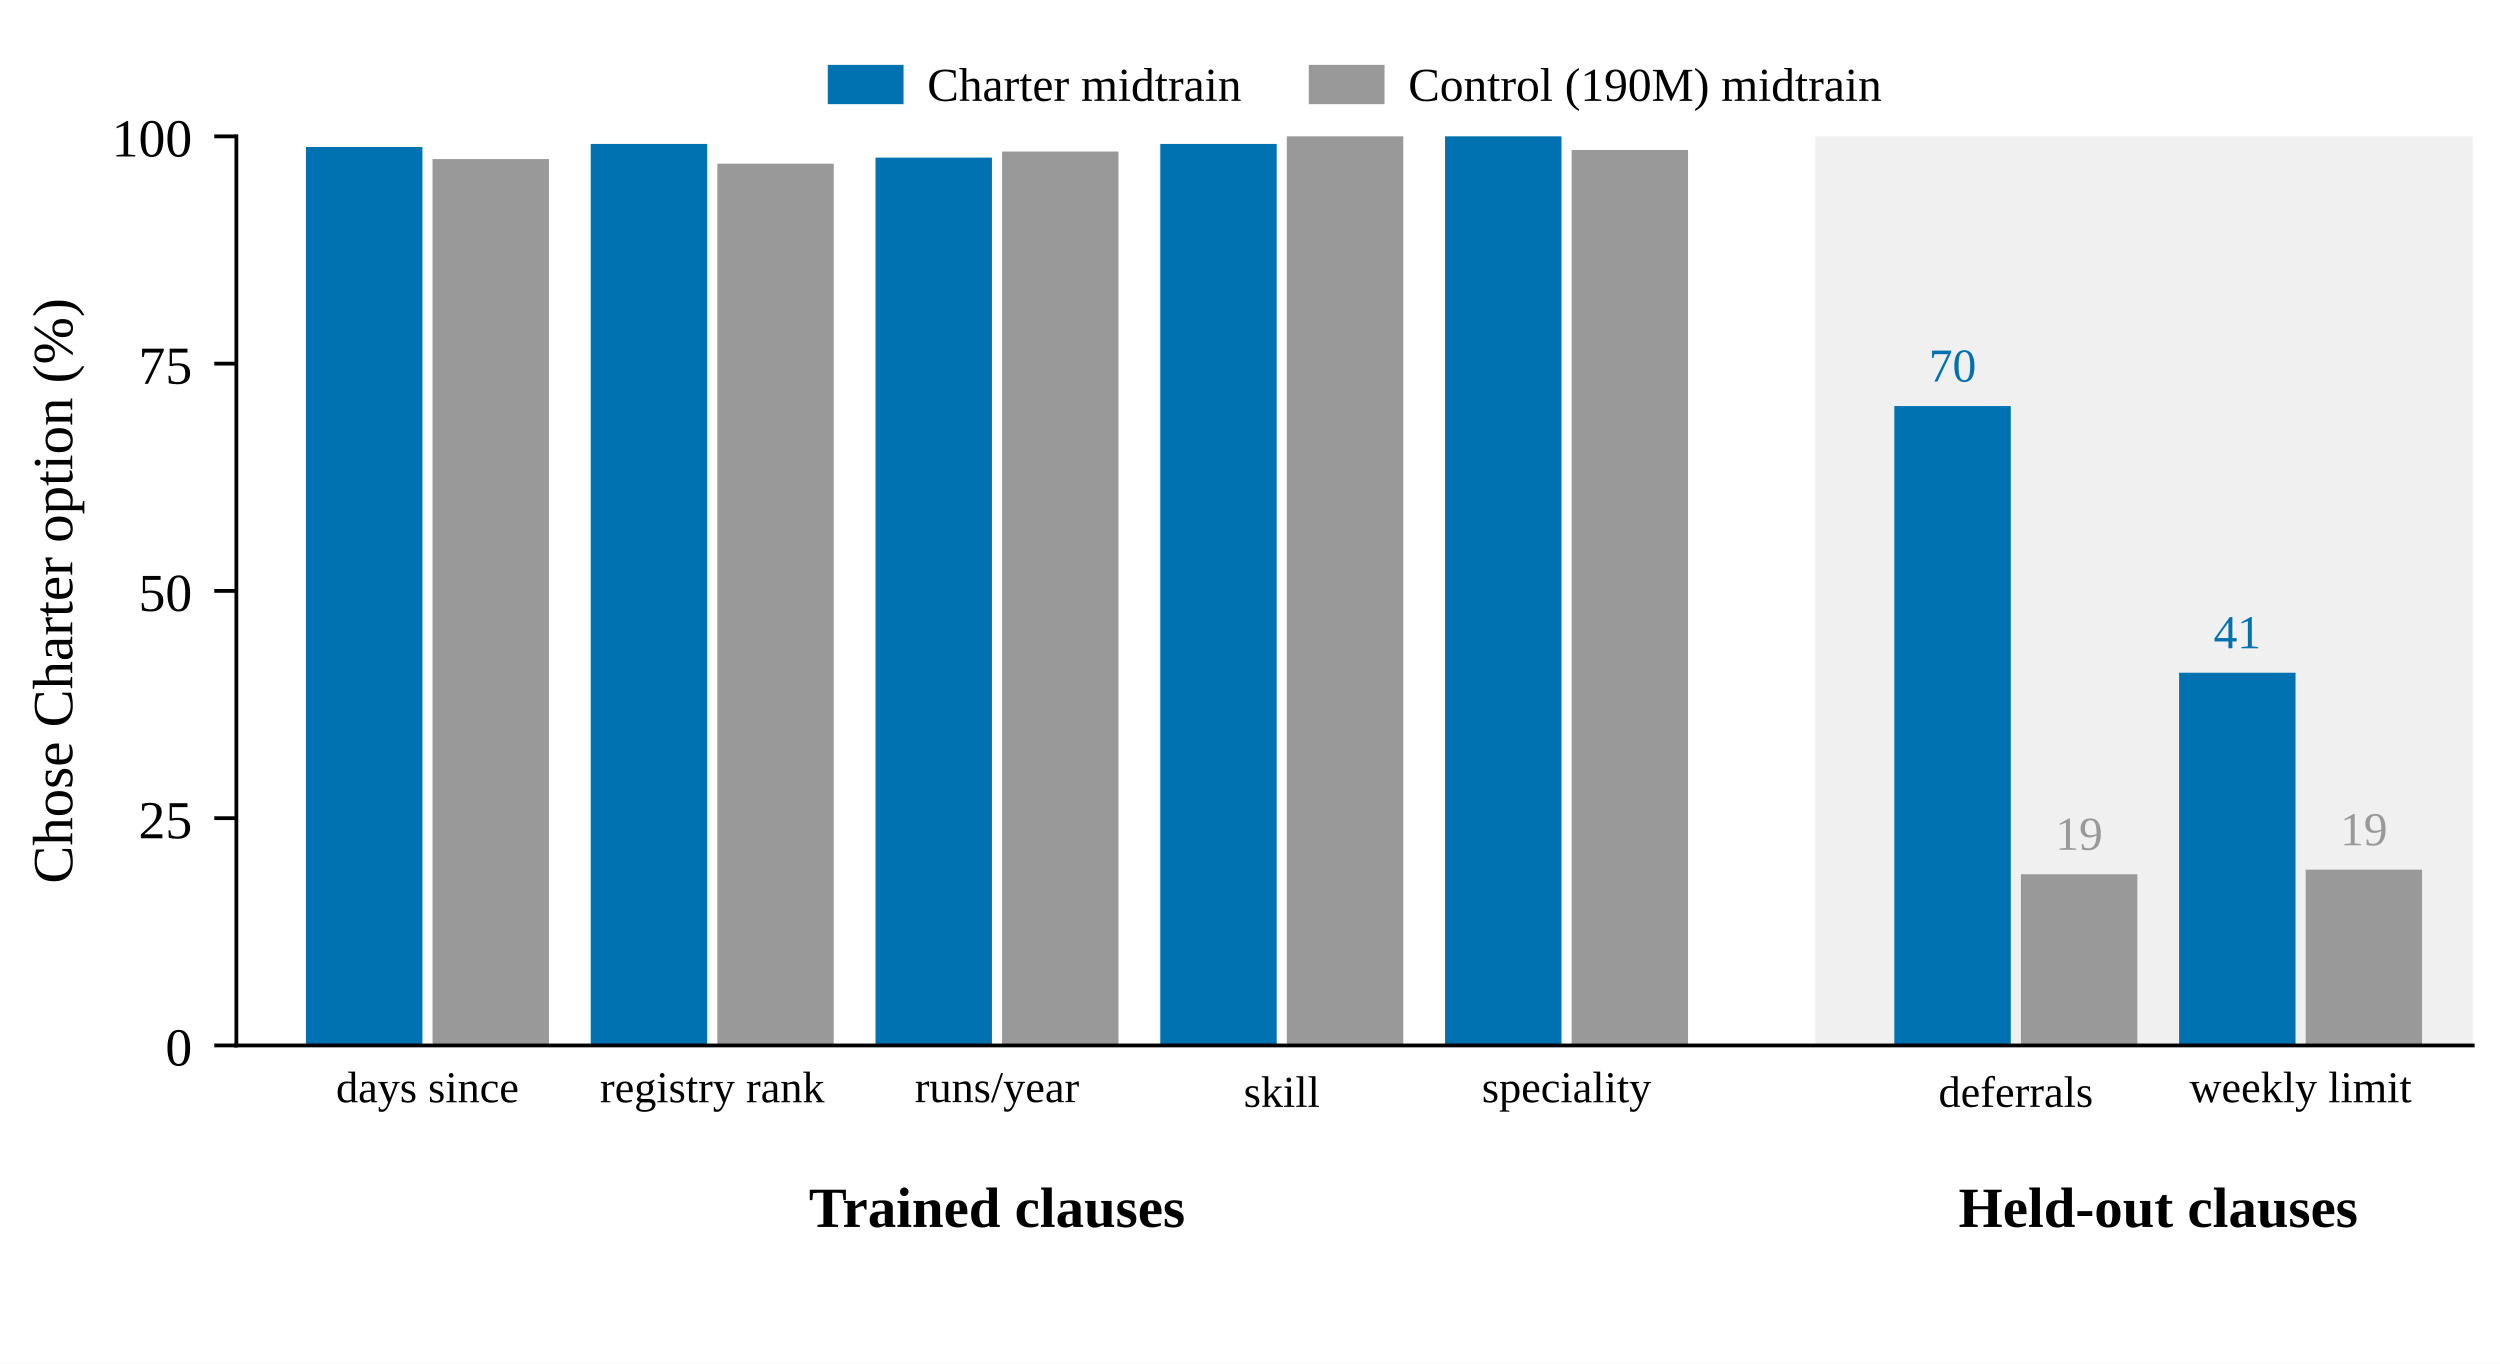
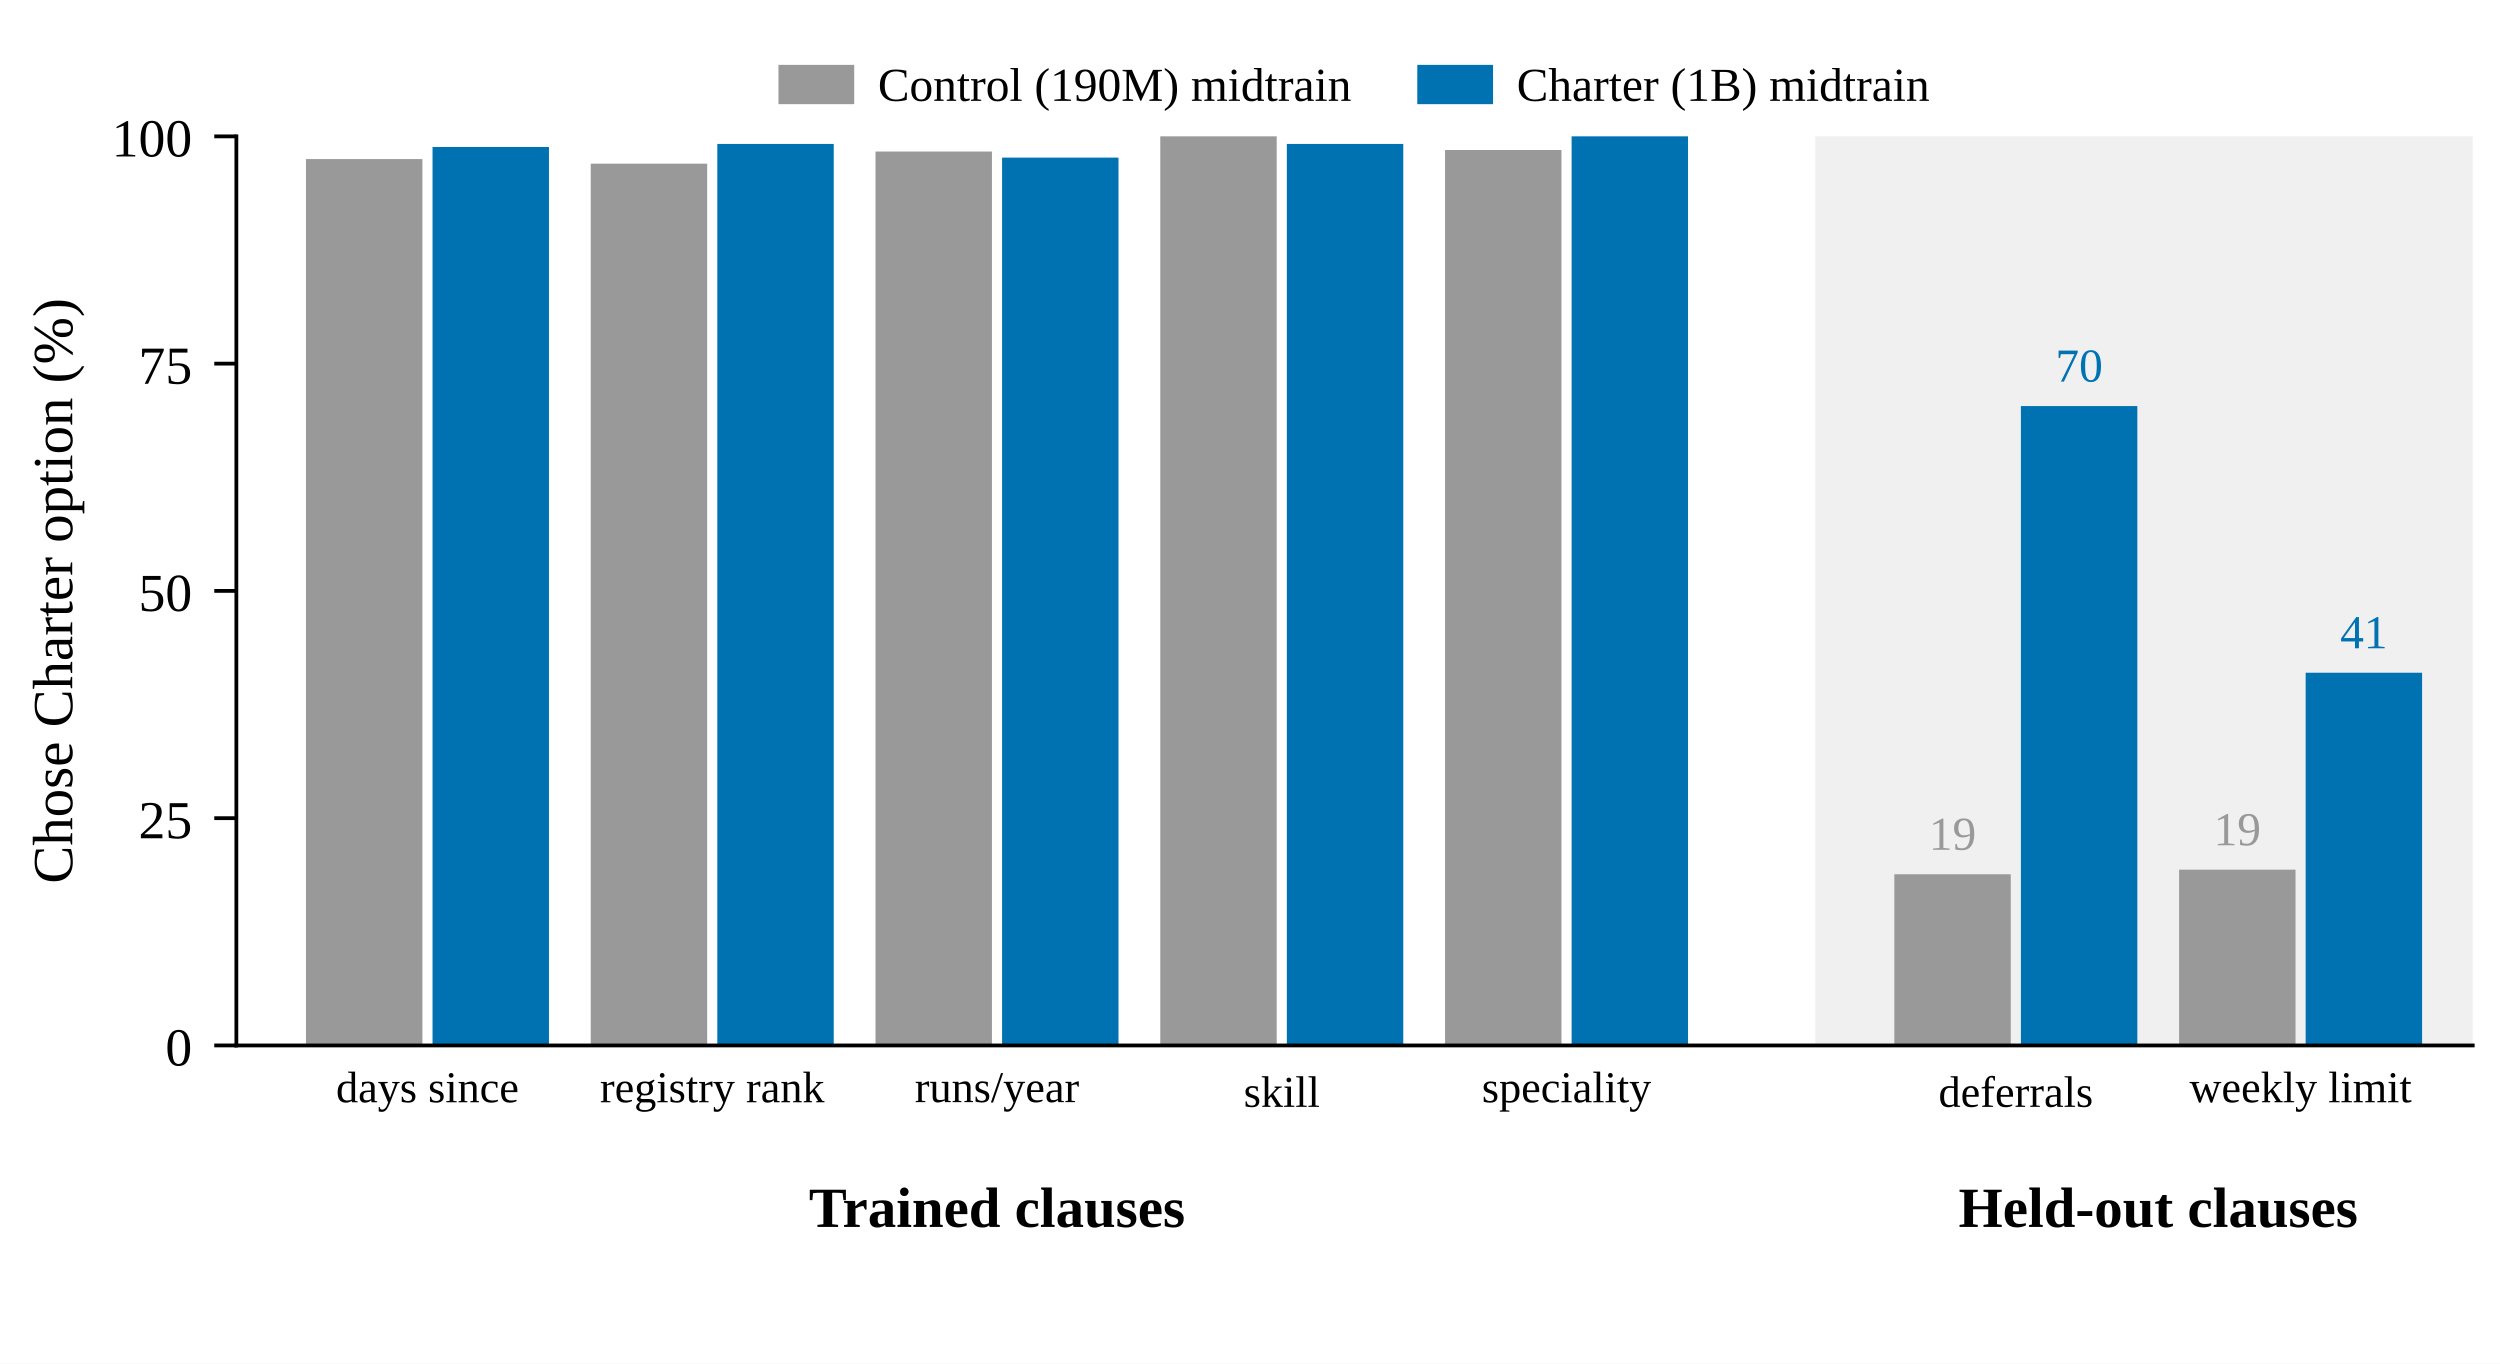
<svg xmlns="http://www.w3.org/2000/svg" xmlns:xlink="http://www.w3.org/1999/xlink" width="396pt" height="216pt" viewBox="0 0 396 216" version="1.1">
  <defs>
    <style type="text/css">*{stroke-linejoin: round; stroke-linecap: butt}</style>
  </defs>
  <g id="figure_1">
    <g id="patch_1">
      <path d="M 0 216  L 396 216  L 396 0  L 0 0  z " style="fill: #ffffff" />
    </g>
    <g id="axes_1">
      <g id="patch_2">
        <path d="M 37.44 165.6  L 391.68 165.6  L 391.68 21.6  L 37.44 21.6  z " style="fill: #ffffff" />
      </g>
      <g id="patch_3">
-         <path d="M 287.533 165.6  L 391.68 165.6  L 391.68 21.6  L 287.533 21.6  z " clip-path="url(#p85e01d2141)" style="fill: #f0f0f0" />
+         <path d="M 287.533 165.6  L 391.68 165.6  L 391.68 21.6  L 287.533 21.6  z " clip-path="url(#paa51d8c5e2)" style="fill: #f0f0f0" />
      </g>
      <g id="matplotlib.axis_1">
        <g id="xtick_1">
          <g id="line2d_1" />
          <g id="text_1">
            <text style="font-size: 7px; font-family: 'Times New Roman', 'Nimbus Roman', 'Liberation Serif', 'STIXGeneral', 'DejaVu Serif', serif; text-anchor: middle" x="67.712" y="174.602" transform="rotate(-0 67.71178 174.6025)">days since</text>
          </g>
        </g>
        <g id="xtick_2">
          <g id="line2d_2" />
          <g id="text_2">
            <text style="font-size: 7px; font-family: 'Times New Roman', 'Nimbus Roman', 'Liberation Serif', 'STIXGeneral', 'DejaVu Serif', serif; text-anchor: middle" x="112.819" y="174.602" transform="rotate(-0 112.8187 174.6025)">registry rank</text>
          </g>
        </g>
        <g id="xtick_3">
          <g id="line2d_3" />
          <g id="text_3">
            <text style="font-size: 7px; font-family: 'Times New Roman', 'Nimbus Roman', 'Liberation Serif', 'STIXGeneral', 'DejaVu Serif', serif; text-anchor: middle" x="157.926" y="174.578" transform="rotate(-0 157.9257 174.5779)">runs/year</text>
          </g>
        </g>
        <g id="xtick_4">
          <g id="line2d_4" />
          <g id="text_4">
            <text style="font-size: 7px; font-family: 'Times New Roman', 'Nimbus Roman', 'Liberation Serif', 'STIXGeneral', 'DejaVu Serif', serif; text-anchor: middle" x="203.033" y="175.33" transform="rotate(-0 203.0327 175.3304)">skill</text>
          </g>
        </g>
        <g id="xtick_5">
          <g id="line2d_5" />
          <g id="text_5">
            <text style="font-size: 7px; font-family: 'Times New Roman', 'Nimbus Roman', 'Liberation Serif', 'STIXGeneral', 'DejaVu Serif', serif; text-anchor: middle" x="248.14" y="174.602" transform="rotate(-0 248.1396 174.6025)">speciality</text>
          </g>
        </g>
        <g id="xtick_6">
          <g id="line2d_6" />
          <g id="text_6">
            <text style="font-size: 7px; font-family: 'Times New Roman', 'Nimbus Roman', 'Liberation Serif', 'STIXGeneral', 'DejaVu Serif', serif; text-anchor: middle" x="319.308" y="175.33" transform="rotate(-0 319.3084 175.3304)">deferrals</text>
          </g>
        </g>
        <g id="xtick_7">
          <g id="line2d_7" />
          <g id="text_7">
            <text style="font-size: 7px; font-family: 'Times New Roman', 'Nimbus Roman', 'Liberation Serif', 'STIXGeneral', 'DejaVu Serif', serif; text-anchor: middle" x="364.415" y="174.602" transform="rotate(-0 364.4153 174.6025)">weekly limit</text>
          </g>
        </g>
      </g>
      <g id="matplotlib.axis_2">
        <g id="ytick_1">
          <g id="line2d_8">
            <defs>
-               <path id="m593238e4b6" d="M 0 0  L -3.5 0  " style="stroke: #000000; stroke-width: 0.6" />
+               <path id="m528546da2f" d="M 0 0  L -3.5 0  " style="stroke: #000000; stroke-width: 0.6" />
            </defs>
            <g>
-               <use xlink:href="#m593238e4b6" x="37.44" y="165.6" style="stroke: #000000; stroke-width: 0.6" />
+               <use xlink:href="#m528546da2f" x="37.44" y="165.6" style="stroke: #000000; stroke-width: 0.6" />
            </g>
          </g>
          <g id="text_8">
            <text style="font-size: 8.5px; font-family: 'Times New Roman', 'Nimbus Roman', 'Liberation Serif', 'STIXGeneral', 'DejaVu Serif', serif; text-anchor: end" x="30.44" y="168.787" transform="rotate(-0 30.44 168.7875)">0</text>
          </g>
        </g>
        <g id="ytick_2">
          <g id="line2d_9">
            <g>
-               <use xlink:href="#m593238e4b6" x="37.44" y="129.6" style="stroke: #000000; stroke-width: 0.6" />
+               <use xlink:href="#m528546da2f" x="37.44" y="129.6" style="stroke: #000000; stroke-width: 0.6" />
            </g>
          </g>
          <g id="text_9">
            <text style="font-size: 8.5px; font-family: 'Times New Roman', 'Nimbus Roman', 'Liberation Serif', 'STIXGeneral', 'DejaVu Serif', serif; text-anchor: end" x="30.44" y="132.787" transform="rotate(-0 30.44 132.7875)">25</text>
          </g>
        </g>
        <g id="ytick_3">
          <g id="line2d_10">
            <g>
-               <use xlink:href="#m593238e4b6" x="37.44" y="93.6" style="stroke: #000000; stroke-width: 0.6" />
+               <use xlink:href="#m528546da2f" x="37.44" y="93.6" style="stroke: #000000; stroke-width: 0.6" />
            </g>
          </g>
          <g id="text_10">
            <text style="font-size: 8.5px; font-family: 'Times New Roman', 'Nimbus Roman', 'Liberation Serif', 'STIXGeneral', 'DejaVu Serif', serif; text-anchor: end" x="30.44" y="96.787" transform="rotate(-0 30.44 96.7875)">50</text>
          </g>
        </g>
        <g id="ytick_4">
          <g id="line2d_11">
            <g>
-               <use xlink:href="#m593238e4b6" x="37.44" y="57.6" style="stroke: #000000; stroke-width: 0.6" />
+               <use xlink:href="#m528546da2f" x="37.44" y="57.6" style="stroke: #000000; stroke-width: 0.6" />
            </g>
          </g>
          <g id="text_11">
            <text style="font-size: 8.5px; font-family: 'Times New Roman', 'Nimbus Roman', 'Liberation Serif', 'STIXGeneral', 'DejaVu Serif', serif; text-anchor: end" x="30.44" y="60.788" transform="rotate(-0 30.44 60.7875)">75</text>
          </g>
        </g>
        <g id="ytick_5">
          <g id="line2d_12">
            <g>
-               <use xlink:href="#m593238e4b6" x="37.44" y="21.6" style="stroke: #000000; stroke-width: 0.6" />
+               <use xlink:href="#m528546da2f" x="37.44" y="21.6" style="stroke: #000000; stroke-width: 0.6" />
            </g>
          </g>
          <g id="text_12">
            <text style="font-size: 8.5px; font-family: 'Times New Roman', 'Nimbus Roman', 'Liberation Serif', 'STIXGeneral', 'DejaVu Serif', serif; text-anchor: end" x="30.44" y="24.788" transform="rotate(-0 30.44 24.7875)">100</text>
          </g>
        </g>
        <g id="text_13">
          <text style="font-size: 9px; font-family: 'Times New Roman', 'Nimbus Roman', 'Liberation Serif', 'STIXGeneral', 'DejaVu Serif', serif; text-anchor: middle" x="11.44" y="93.6" transform="rotate(-90 11.44 93.6)">Chose Charter option (%)</text>
        </g>
      </g>
      <g id="patch_4">
-         <path d="M 48.466 165.6  L 66.91 165.6  L 66.91 23.28  L 48.466 23.28  z " clip-path="url(#p85e01d2141)" style="fill: #0072b2" />
+         <path d="M 48.466 165.6  L 66.91 165.6  L 66.91 25.2  L 48.466 25.2  z " clip-path="url(#paa51d8c5e2)" style="fill: #999999" />
      </g>
      <g id="patch_5">
-         <path d="M 68.514 165.6  L 86.957 165.6  L 86.957 25.2  L 68.514 25.2  z " clip-path="url(#p85e01d2141)" style="fill: #999999" />
+         <path d="M 68.514 165.6  L 86.957 165.6  L 86.957 23.28  L 68.514 23.28  z " clip-path="url(#paa51d8c5e2)" style="fill: #0072b2" />
      </g>
      <g id="patch_6">
-         <path d="M 93.573 165.6  L 112.017 165.6  L 112.017 22.8  L 93.573 22.8  z " clip-path="url(#p85e01d2141)" style="fill: #0072b2" />
+         <path d="M 93.573 165.6  L 112.017 165.6  L 112.017 25.92  L 93.573 25.92  z " clip-path="url(#paa51d8c5e2)" style="fill: #999999" />
      </g>
      <g id="patch_7">
-         <path d="M 113.621 165.6  L 132.064 165.6  L 132.064 25.92  L 113.621 25.92  z " clip-path="url(#p85e01d2141)" style="fill: #999999" />
+         <path d="M 113.621 165.6  L 132.064 165.6  L 132.064 22.8  L 113.621 22.8  z " clip-path="url(#paa51d8c5e2)" style="fill: #0072b2" />
      </g>
      <g id="patch_8">
-         <path d="M 138.68 165.6  L 157.124 165.6  L 157.124 24.96  L 138.68 24.96  z " clip-path="url(#p85e01d2141)" style="fill: #0072b2" />
+         <path d="M 138.68 165.6  L 157.124 165.6  L 157.124 24  L 138.68 24  z " clip-path="url(#paa51d8c5e2)" style="fill: #999999" />
      </g>
      <g id="patch_9">
-         <path d="M 158.728 165.6  L 177.171 165.6  L 177.171 24  L 158.728 24  z " clip-path="url(#p85e01d2141)" style="fill: #999999" />
+         <path d="M 158.728 165.6  L 177.171 165.6  L 177.171 24.96  L 158.728 24.96  z " clip-path="url(#paa51d8c5e2)" style="fill: #0072b2" />
      </g>
      <g id="patch_10">
-         <path d="M 183.787 165.6  L 202.231 165.6  L 202.231 22.8  L 183.787 22.8  z " clip-path="url(#p85e01d2141)" style="fill: #0072b2" />
+         <path d="M 183.787 165.6  L 202.231 165.6  L 202.231 21.6  L 183.787 21.6  z " clip-path="url(#paa51d8c5e2)" style="fill: #999999" />
      </g>
      <g id="patch_11">
-         <path d="M 203.835 165.6  L 222.278 165.6  L 222.278 21.6  L 203.835 21.6  z " clip-path="url(#p85e01d2141)" style="fill: #999999" />
+         <path d="M 203.835 165.6  L 222.278 165.6  L 222.278 22.8  L 203.835 22.8  z " clip-path="url(#paa51d8c5e2)" style="fill: #0072b2" />
      </g>
      <g id="patch_12">
-         <path d="M 228.894 165.6  L 247.338 165.6  L 247.338 21.6  L 228.894 21.6  z " clip-path="url(#p85e01d2141)" style="fill: #0072b2" />
+         <path d="M 228.894 165.6  L 247.338 165.6  L 247.338 23.76  L 228.894 23.76  z " clip-path="url(#paa51d8c5e2)" style="fill: #999999" />
      </g>
      <g id="patch_13">
-         <path d="M 248.942 165.6  L 267.385 165.6  L 267.385 23.76  L 248.942 23.76  z " clip-path="url(#p85e01d2141)" style="fill: #999999" />
+         <path d="M 248.942 165.6  L 267.385 165.6  L 267.385 21.6  L 248.942 21.6  z " clip-path="url(#paa51d8c5e2)" style="fill: #0072b2" />
      </g>
      <g id="patch_14">
-         <path d="M 300.063 165.6  L 318.506 165.6  L 318.506 64.32  L 300.063 64.32  z " clip-path="url(#p85e01d2141)" style="fill: #0072b2" />
+         <path d="M 300.063 165.6  L 318.506 165.6  L 318.506 138.48  L 300.063 138.48  z " clip-path="url(#paa51d8c5e2)" style="fill: #999999" />
      </g>
      <g id="patch_15">
-         <path d="M 320.11 165.6  L 338.554 165.6  L 338.554 138.48  L 320.11 138.48  z " clip-path="url(#p85e01d2141)" style="fill: #999999" />
+         <path d="M 320.11 165.6  L 338.554 165.6  L 338.554 64.32  L 320.11 64.32  z " clip-path="url(#paa51d8c5e2)" style="fill: #0072b2" />
      </g>
      <g id="patch_16">
-         <path d="M 345.17 165.6  L 363.613 165.6  L 363.613 106.56  L 345.17 106.56  z " clip-path="url(#p85e01d2141)" style="fill: #0072b2" />
+         <path d="M 345.17 165.6  L 363.613 165.6  L 363.613 137.76  L 345.17 137.76  z " clip-path="url(#paa51d8c5e2)" style="fill: #999999" />
      </g>
      <g id="patch_17">
-         <path d="M 365.217 165.6  L 383.661 165.6  L 383.661 137.76  L 365.217 137.76  z " clip-path="url(#p85e01d2141)" style="fill: #999999" />
+         <path d="M 365.217 165.6  L 383.661 165.6  L 383.661 106.56  L 365.217 106.56  z " clip-path="url(#paa51d8c5e2)" style="fill: #0072b2" />
      </g>
      <g id="patch_18">
        <path d="M 37.44 165.6  L 37.44 21.6  " style="fill: none; stroke: #000000; stroke-width: 0.6; stroke-linejoin: miter; stroke-linecap: square" />
      </g>
      <g id="patch_19">
        <path d="M 37.44 165.6  L 391.68 165.6  " style="fill: none; stroke: #000000; stroke-width: 0.6; stroke-linejoin: miter; stroke-linecap: square" />
      </g>
      <g id="text_14">
        <text style="font-weight: 700; font-size: 9px; font-family: 'Times New Roman', 'Nimbus Roman', 'Liberation Serif', 'STIXGeneral', 'DejaVu Serif', serif; text-anchor: middle" x="157.926" y="194.35" transform="rotate(-0 157.9257 194.35)">Trained clauses</text>
      </g>
      <g id="text_15">
        <text style="font-weight: 700; font-size: 9px; font-family: 'Times New Roman', 'Nimbus Roman', 'Liberation Serif', 'STIXGeneral', 'DejaVu Serif', serif; text-anchor: middle" x="341.862" y="194.35" transform="rotate(-0 341.8619 194.35)">Held-out clauses</text>
      </g>
      <g id="legend_1">
        <g id="patch_20">
-           <path d="M 131.12 16.5  L 143.12 16.5  L 143.12 10.275  L 131.12 10.275  z " style="fill: #0072b2" />
+           <path d="M 123.308 16.5  L 135.308 16.5  L 135.308 10.275  L 123.308 10.275  z " style="fill: #999999" />
        </g>
        <g id="text_16">
-           <text style="font-size: 7.5px; font-family: 'Times New Roman', 'Nimbus Roman', 'Liberation Serif', 'STIXGeneral', 'DejaVu Serif', serif; text-anchor: start" x="146.87" y="15.975" transform="rotate(-0 146.8696 15.975)">Charter midtrain</text>
+           <text style="font-size: 7.5px; font-family: 'Times New Roman', 'Nimbus Roman', 'Liberation Serif', 'STIXGeneral', 'DejaVu Serif', serif; text-anchor: start" x="139.058" y="15.975" transform="rotate(-0 139.0584 15.975)">Control (190M) midtrain</text>
        </g>
        <g id="patch_21">
-           <path d="M 207.311 16.5  L 219.311 16.5  L 219.311 10.275  L 207.311 10.275  z " style="fill: #999999" />
+           <path d="M 224.498 16.5  L 236.498 16.5  L 236.498 10.275  L 224.498 10.275  z " style="fill: #0072b2" />
        </g>
        <g id="text_17">
-           <text style="font-size: 7.5px; font-family: 'Times New Roman', 'Nimbus Roman', 'Liberation Serif', 'STIXGeneral', 'DejaVu Serif', serif; text-anchor: start" x="223.061" y="15.975" transform="rotate(-0 223.0614 15.975)">Control (190M) midtrain</text>
+           <text style="font-size: 7.5px; font-family: 'Times New Roman', 'Nimbus Roman', 'Liberation Serif', 'STIXGeneral', 'DejaVu Serif', serif; text-anchor: start" x="240.248" y="15.975" transform="rotate(-0 240.2475 15.975)">Charter (1B) midtrain</text>
        </g>
      </g>
      <g id="text_18">
-         <text style="font-size: 7.5px; font-family: 'Times New Roman', 'Nimbus Roman', 'Liberation Serif', 'STIXGeneral', 'DejaVu Serif', serif; text-anchor: middle; fill: #0072b2" x="309.285" y="60.445" transform="rotate(-0 309.2846 60.445)">70</text>
+         <text style="font-size: 7.5px; font-family: 'Times New Roman', 'Nimbus Roman', 'Liberation Serif', 'STIXGeneral', 'DejaVu Serif', serif; text-anchor: middle; fill: #999999" x="309.285" y="134.605" transform="rotate(-0 309.2846 134.605)">19</text>
      </g>
      <g id="text_19">
-         <text style="font-size: 7.5px; font-family: 'Times New Roman', 'Nimbus Roman', 'Liberation Serif', 'STIXGeneral', 'DejaVu Serif', serif; text-anchor: middle; fill: #999999" x="329.332" y="134.605" transform="rotate(-0 329.3322 134.605)">19</text>
+         <text style="font-size: 7.5px; font-family: 'Times New Roman', 'Nimbus Roman', 'Liberation Serif', 'STIXGeneral', 'DejaVu Serif', serif; text-anchor: middle; fill: #0072b2" x="329.332" y="60.445" transform="rotate(-0 329.3322 60.445)">70</text>
      </g>
      <g id="text_20">
-         <text style="font-size: 7.5px; font-family: 'Times New Roman', 'Nimbus Roman', 'Liberation Serif', 'STIXGeneral', 'DejaVu Serif', serif; text-anchor: middle; fill: #0072b2" x="354.392" y="102.685" transform="rotate(-0 354.3916 102.685)">41</text>
+         <text style="font-size: 7.5px; font-family: 'Times New Roman', 'Nimbus Roman', 'Liberation Serif', 'STIXGeneral', 'DejaVu Serif', serif; text-anchor: middle; fill: #999999" x="354.392" y="133.885" transform="rotate(-0 354.3916 133.885)">19</text>
      </g>
      <g id="text_21">
-         <text style="font-size: 7.5px; font-family: 'Times New Roman', 'Nimbus Roman', 'Liberation Serif', 'STIXGeneral', 'DejaVu Serif', serif; text-anchor: middle; fill: #999999" x="374.439" y="133.885" transform="rotate(-0 374.4391 133.885)">19</text>
+         <text style="font-size: 7.5px; font-family: 'Times New Roman', 'Nimbus Roman', 'Liberation Serif', 'STIXGeneral', 'DejaVu Serif', serif; text-anchor: middle; fill: #0072b2" x="374.439" y="102.685" transform="rotate(-0 374.4391 102.685)">41</text>
      </g>
    </g>
  </g>
  <defs>
-     <clipPath id="p85e01d2141">
+     <clipPath id="paa51d8c5e2">
      <rect x="37.44" y="21.6" width="354.24" height="144" />
    </clipPath>
  </defs>
</svg>
